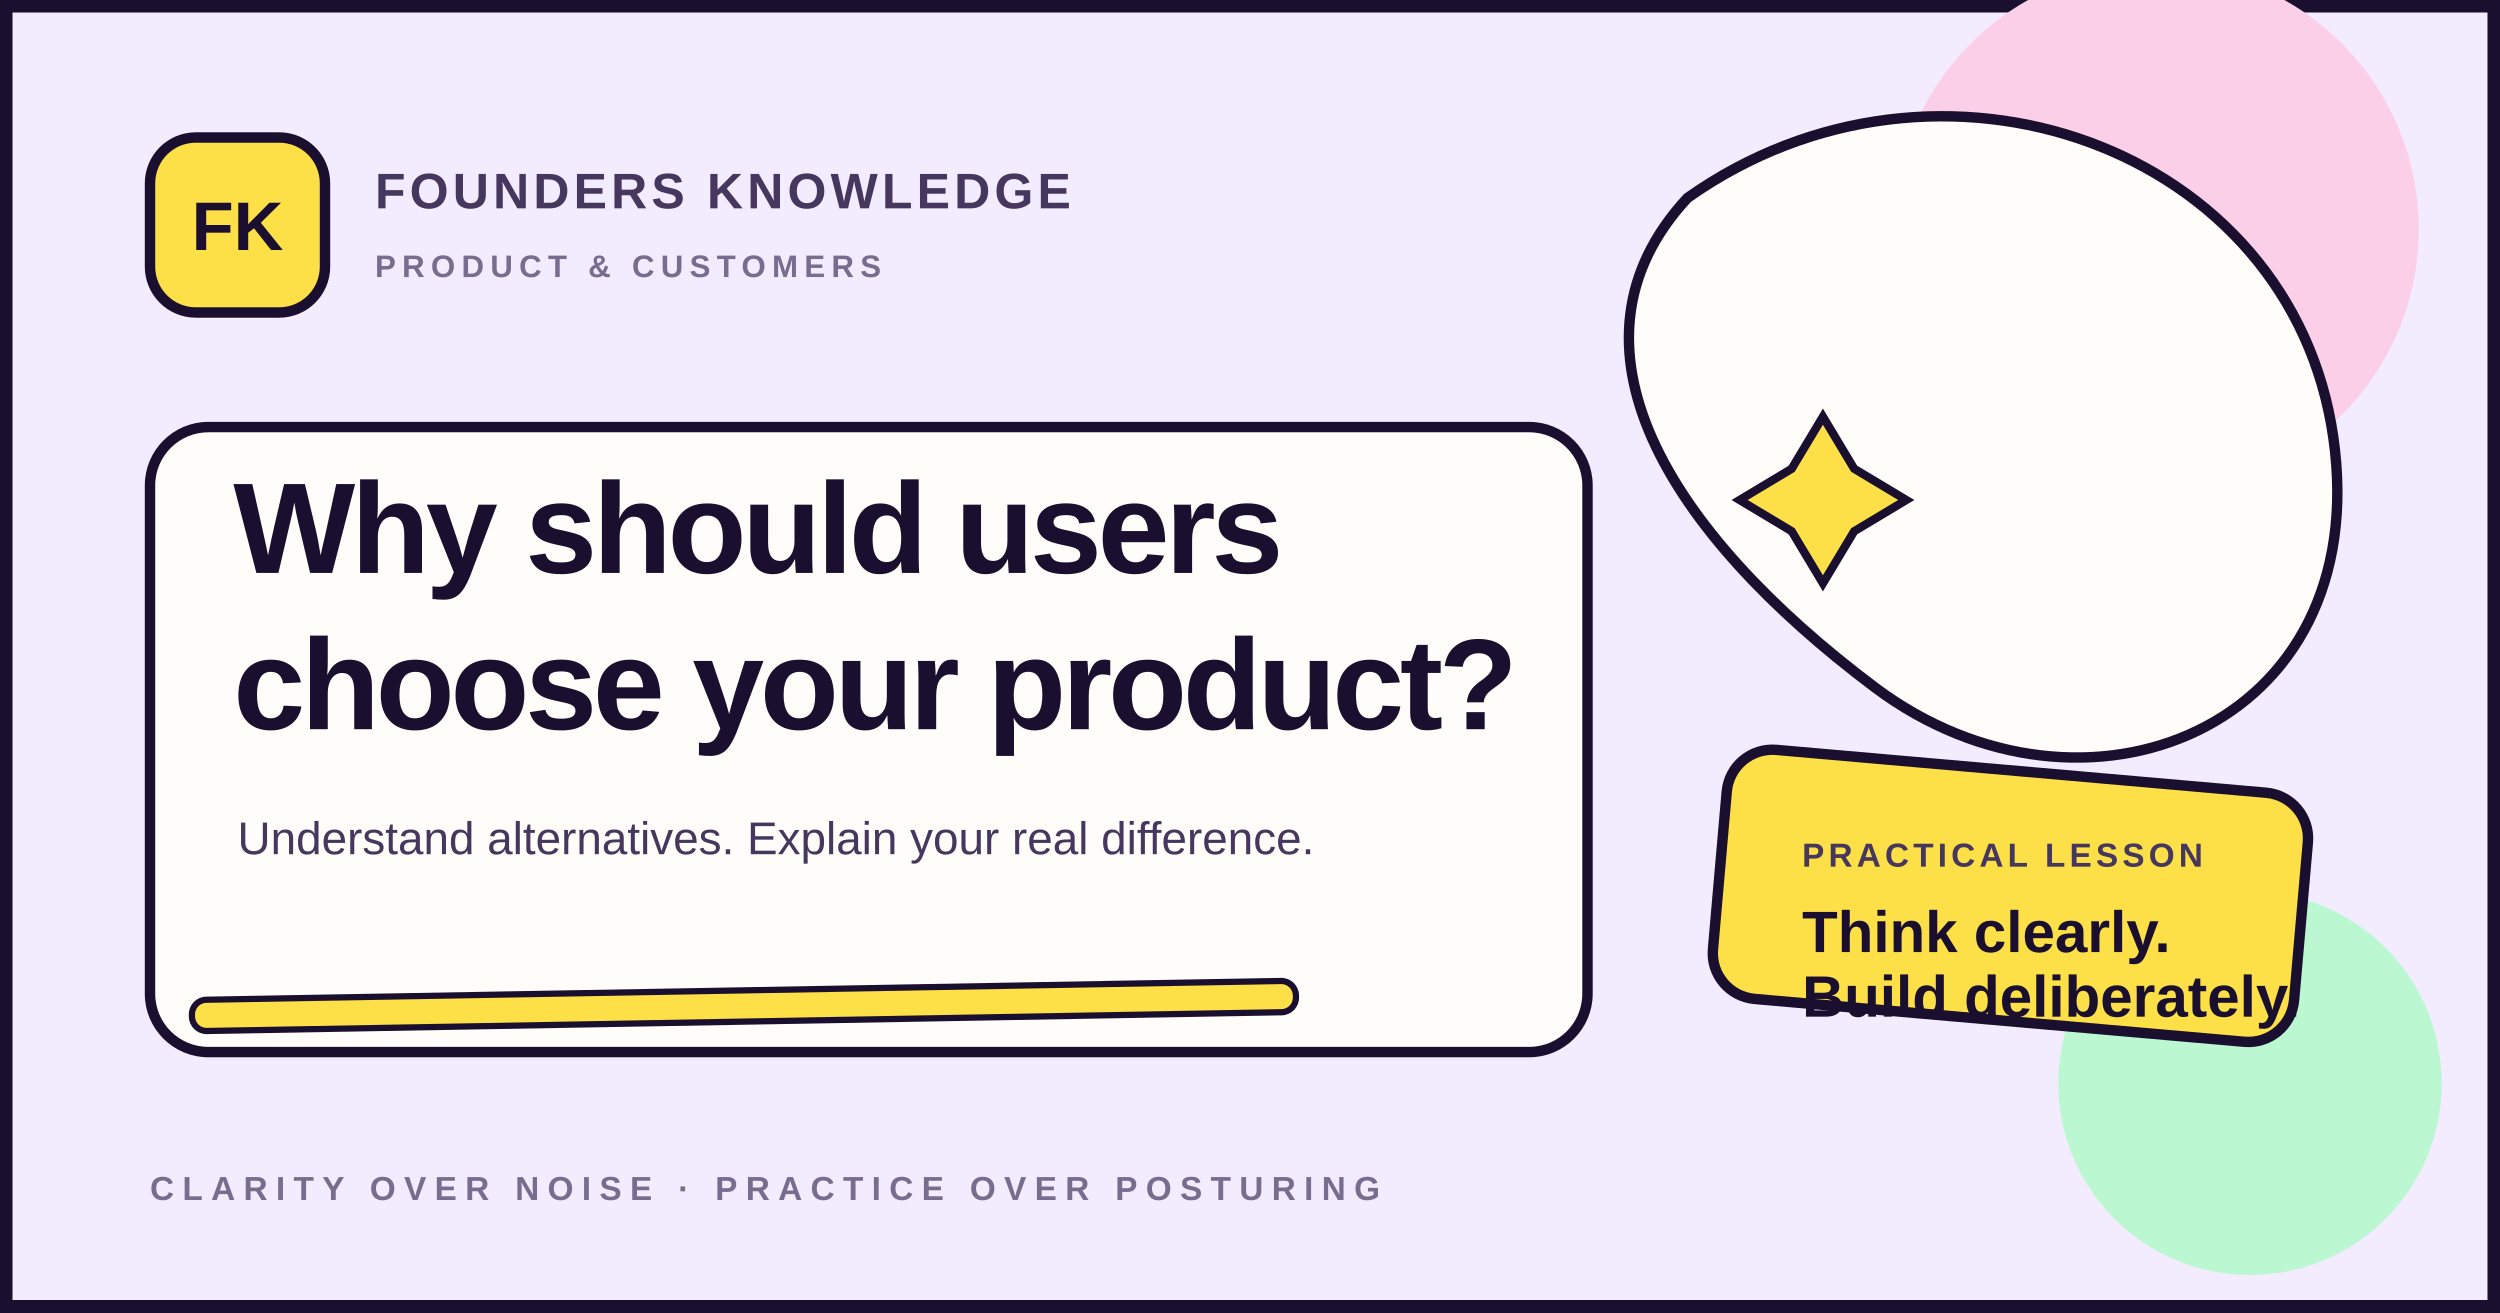
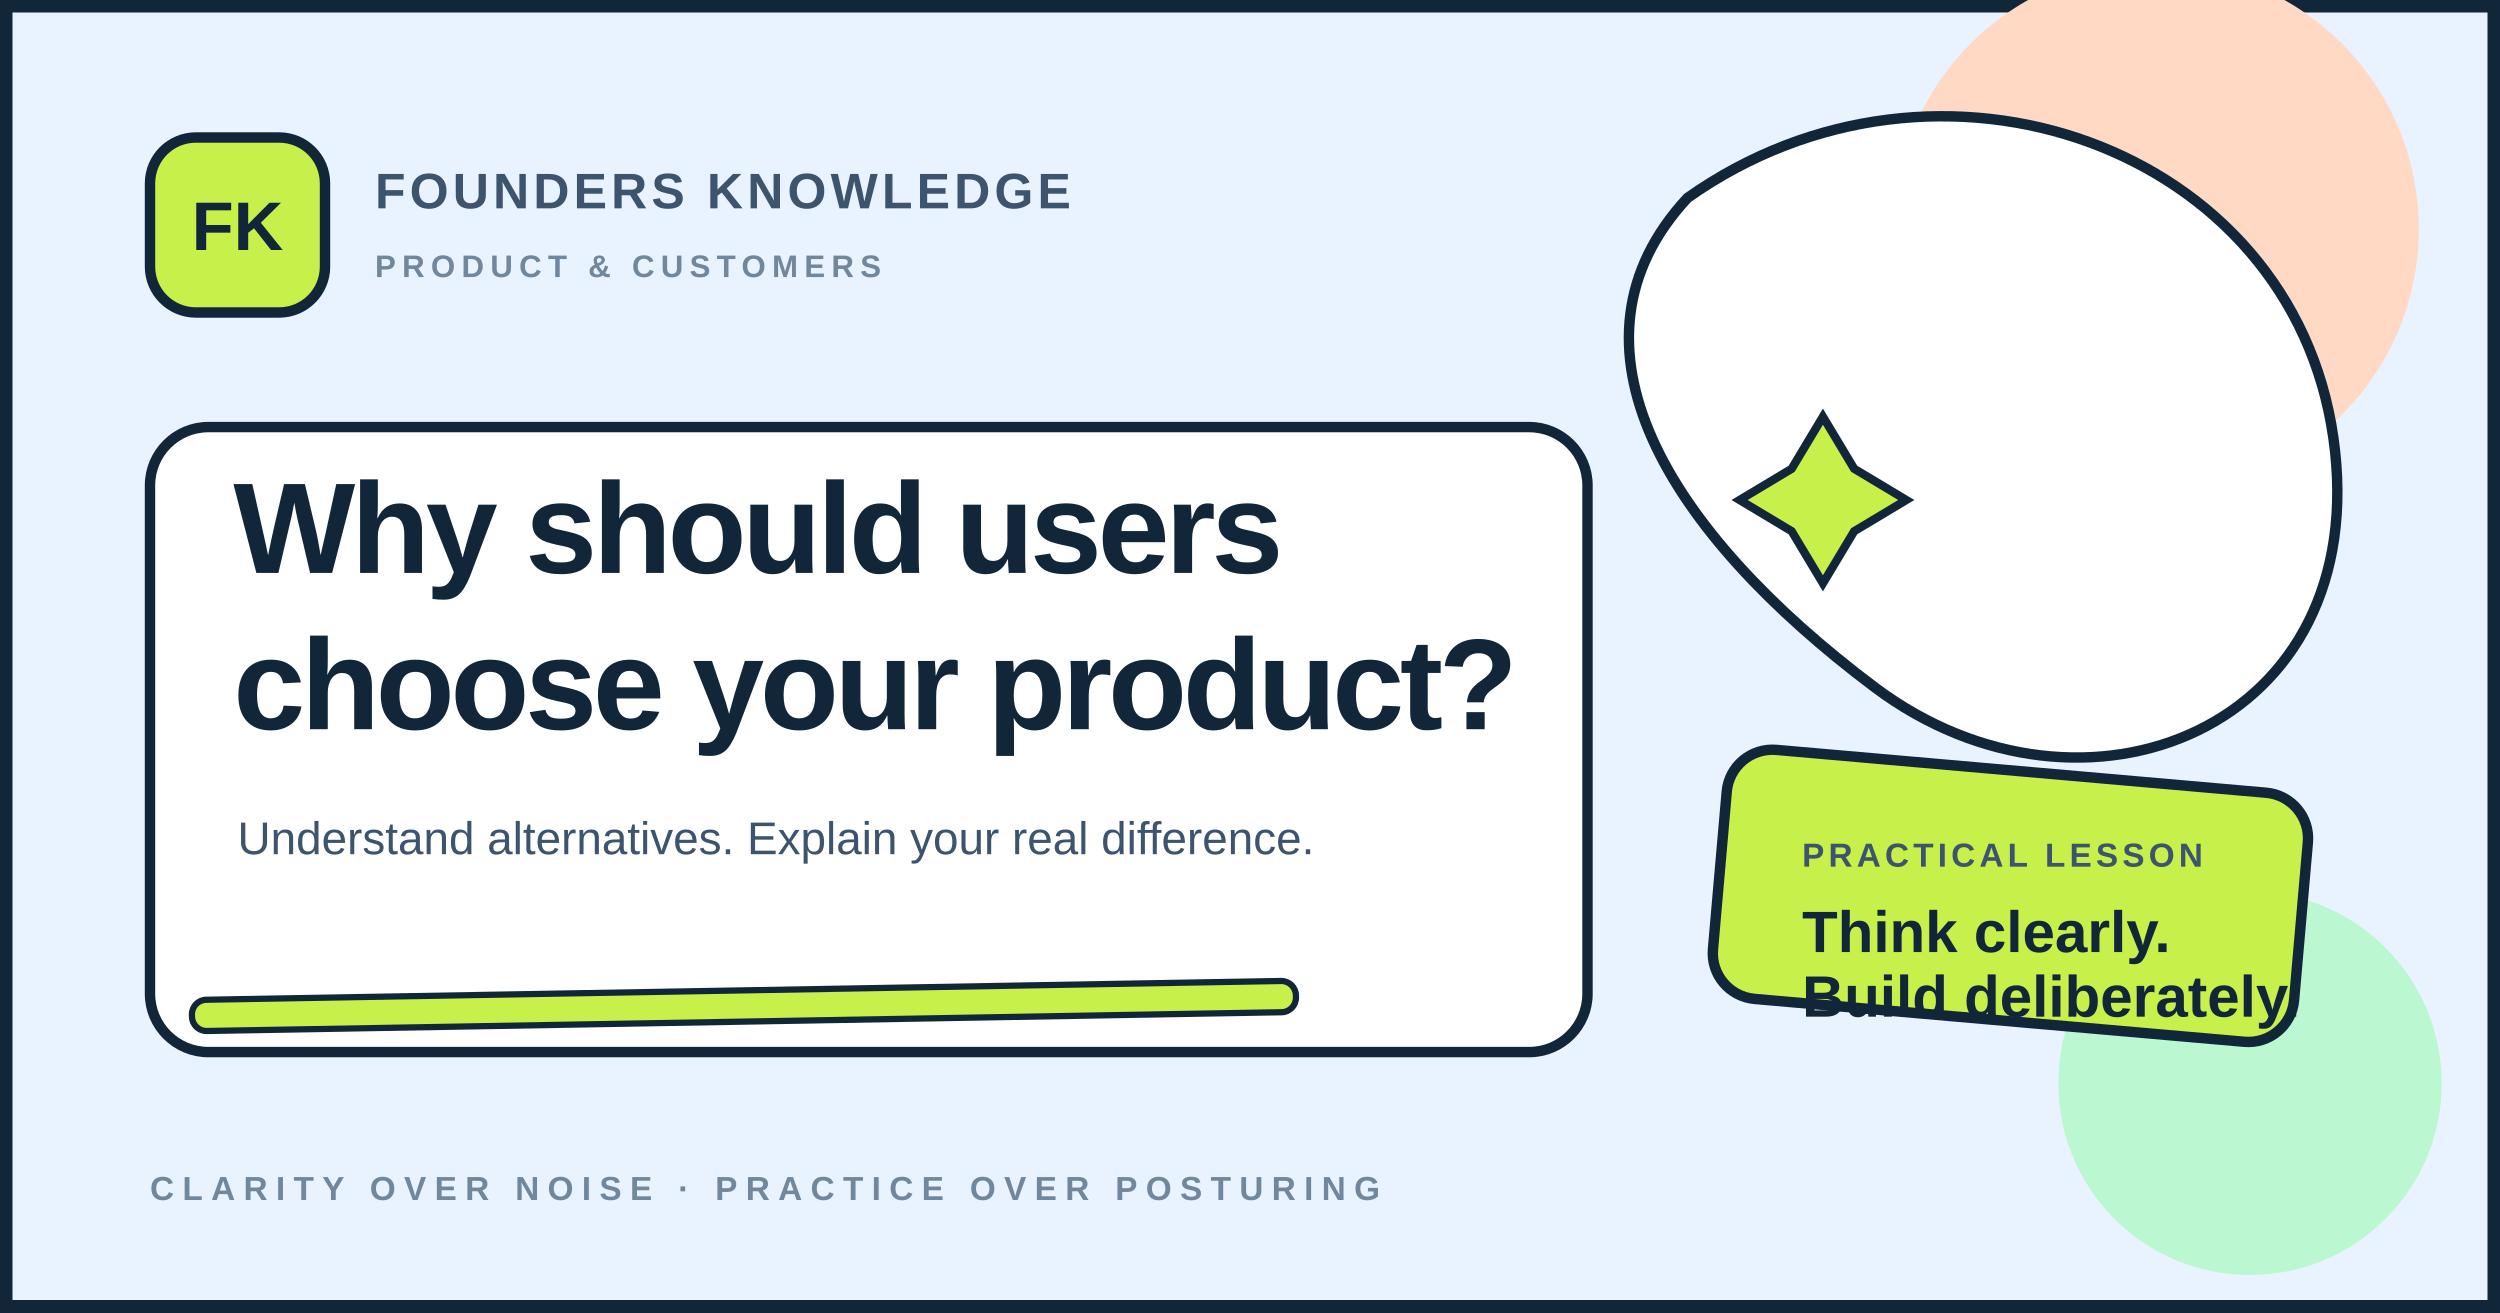
<svg xmlns="http://www.w3.org/2000/svg" width="1200" height="630" viewBox="0 0 1200 630">
-   <rect width="1200" height="630" fill="#f3ecff" />
-   <path d="M0 0H1200V630H0Z" fill="none" stroke="#1a0f2e" stroke-width="12" />
-   <circle cx="1035" cy="110" r="126" fill="#fbcfe8" />
+   <rect width="1200" height="630" fill="#e8f3ff" />
+   <path d="M0 0H1200V630H0Z" fill="none" stroke="#12263a" stroke-width="12" />
+   <circle cx="1035" cy="110" r="126" fill="#ffd9c4" />
  <circle cx="1080" cy="520" r="92" fill="#bbf7d0" />
-   <path d="M810 95 C930 10 1100 70 1120 210 C1140 350 1000 405 900 330 C800 255 745 165 810 95Z" fill="#fffdf9" stroke="#1a0f2e" stroke-width="5" />
-   <rect x="72" y="66" width="84" height="84" rx="22" fill="#fde047" stroke="#1a0f2e" stroke-width="5" />
-   <text x="114" y="120" text-anchor="middle" font-family="Fredoka,Arial,sans-serif" font-size="33" font-weight="700" fill="#1a0f2e">FK</text>
-   <text x="180" y="100" font-family="Space Grotesk,Arial,sans-serif" font-size="24" font-weight="700" letter-spacing="2" fill="#45375d">FOUNDERS KNOWLEDGE</text>
-   <text x="180" y="133" font-family="Space Grotesk,Arial,sans-serif" font-size="15" font-weight="600" letter-spacing="3" fill="#786d8e">PRODUCT &amp; CUSTOMERS</text>
-   <rect x="72" y="205" width="690" height="300" rx="28" fill="#fffdf9" stroke="#1a0f2e" stroke-width="5" />
-   <rect x="92" y="480" width="530" height="15" rx="7" fill="#fde047" stroke="#1a0f2e" stroke-width="3" transform="rotate(-1 92 480)" />
-   <text x="112" y="275" font-family="Fredoka,Arial,sans-serif" font-size="62" font-weight="700" letter-spacing="-2" fill="#1a0f2e">Why should users</text>
-   <text x="112" y="350" font-family="Fredoka,Arial,sans-serif" font-size="62" font-weight="700" letter-spacing="-2" fill="#1a0f2e">choose your product?</text>
-   <text x="114" y="410" font-family="Space Grotesk,Arial,sans-serif" font-size="22" font-weight="500" fill="#45375d">Understand alternatives. Explain your real difference.</text>
-   <rect x="825" y="370" width="280" height="120" rx="22" fill="#fde047" stroke="#1a0f2e" stroke-width="5" transform="rotate(5 965 430)" />
-   <text x="865" y="416" font-family="Space Grotesk,Arial,sans-serif" font-size="16" font-weight="700" letter-spacing="2" fill="#45375d">PRACTICAL LESSON</text>
-   <text x="865" y="457" font-family="Fredoka,Arial,sans-serif" font-size="28" font-weight="600" fill="#1a0f2e">Think clearly.</text>
-   <text x="865" y="488" font-family="Fredoka,Arial,sans-serif" font-size="28" font-weight="600" fill="#1a0f2e">Build deliberately.</text>
-   <path d="M875 200l15 25 25 15-25 15-15 25-15-25-25-15 25-15Z" fill="#fde047" stroke="#1a0f2e" stroke-width="4" />
-   <text x="72" y="576" font-family="Space Grotesk,Arial,sans-serif" font-size="16" font-weight="700" letter-spacing="4" fill="#786d8e">CLARITY OVER NOISE · PRACTICE OVER POSTURING</text>
+   <path d="M810 95 C930 10 1100 70 1120 210 C1140 350 1000 405 900 330 C800 255 745 165 810 95Z" fill="#ffffff" stroke="#12263a" stroke-width="5" />
+   <rect x="72" y="66" width="84" height="84" rx="22" fill="#c8f04b" stroke="#12263a" stroke-width="5" />
+   <text x="114" y="120" text-anchor="middle" font-family="Fredoka,Arial,sans-serif" font-size="33" font-weight="700" fill="#12263a">FK</text>
+   <text x="180" y="100" font-family="Space Grotesk,Arial,sans-serif" font-size="24" font-weight="700" letter-spacing="2" fill="#3d546e">FOUNDERS KNOWLEDGE</text>
+   <text x="180" y="133" font-family="Space Grotesk,Arial,sans-serif" font-size="15" font-weight="600" letter-spacing="3" fill="#71879e">PRODUCT &amp; CUSTOMERS</text>
+   <rect x="72" y="205" width="690" height="300" rx="28" fill="#ffffff" stroke="#12263a" stroke-width="5" />
+   <rect x="92" y="480" width="530" height="15" rx="7" fill="#c8f04b" stroke="#12263a" stroke-width="3" transform="rotate(-1 92 480)" />
+   <text x="112" y="275" font-family="Fredoka,Arial,sans-serif" font-size="62" font-weight="700" letter-spacing="-2" fill="#12263a">Why should users</text>
+   <text x="112" y="350" font-family="Fredoka,Arial,sans-serif" font-size="62" font-weight="700" letter-spacing="-2" fill="#12263a">choose your product?</text>
+   <text x="114" y="410" font-family="Space Grotesk,Arial,sans-serif" font-size="22" font-weight="500" fill="#3d546e">Understand alternatives. Explain your real difference.</text>
+   <rect x="825" y="370" width="280" height="120" rx="22" fill="#c8f04b" stroke="#12263a" stroke-width="5" transform="rotate(5 965 430)" />
+   <text x="865" y="416" font-family="Space Grotesk,Arial,sans-serif" font-size="16" font-weight="700" letter-spacing="2" fill="#3d546e">PRACTICAL LESSON</text>
+   <text x="865" y="457" font-family="Fredoka,Arial,sans-serif" font-size="28" font-weight="600" fill="#12263a">Think clearly.</text>
+   <text x="865" y="488" font-family="Fredoka,Arial,sans-serif" font-size="28" font-weight="600" fill="#12263a">Build deliberately.</text>
+   <path d="M875 200l15 25 25 15-25 15-15 25-15-25-25-15 25-15Z" fill="#c8f04b" stroke="#12263a" stroke-width="4" />
+   <text x="72" y="576" font-family="Space Grotesk,Arial,sans-serif" font-size="16" font-weight="700" letter-spacing="4" fill="#71879e">CLARITY OVER NOISE · PRACTICE OVER POSTURING</text>
</svg>
